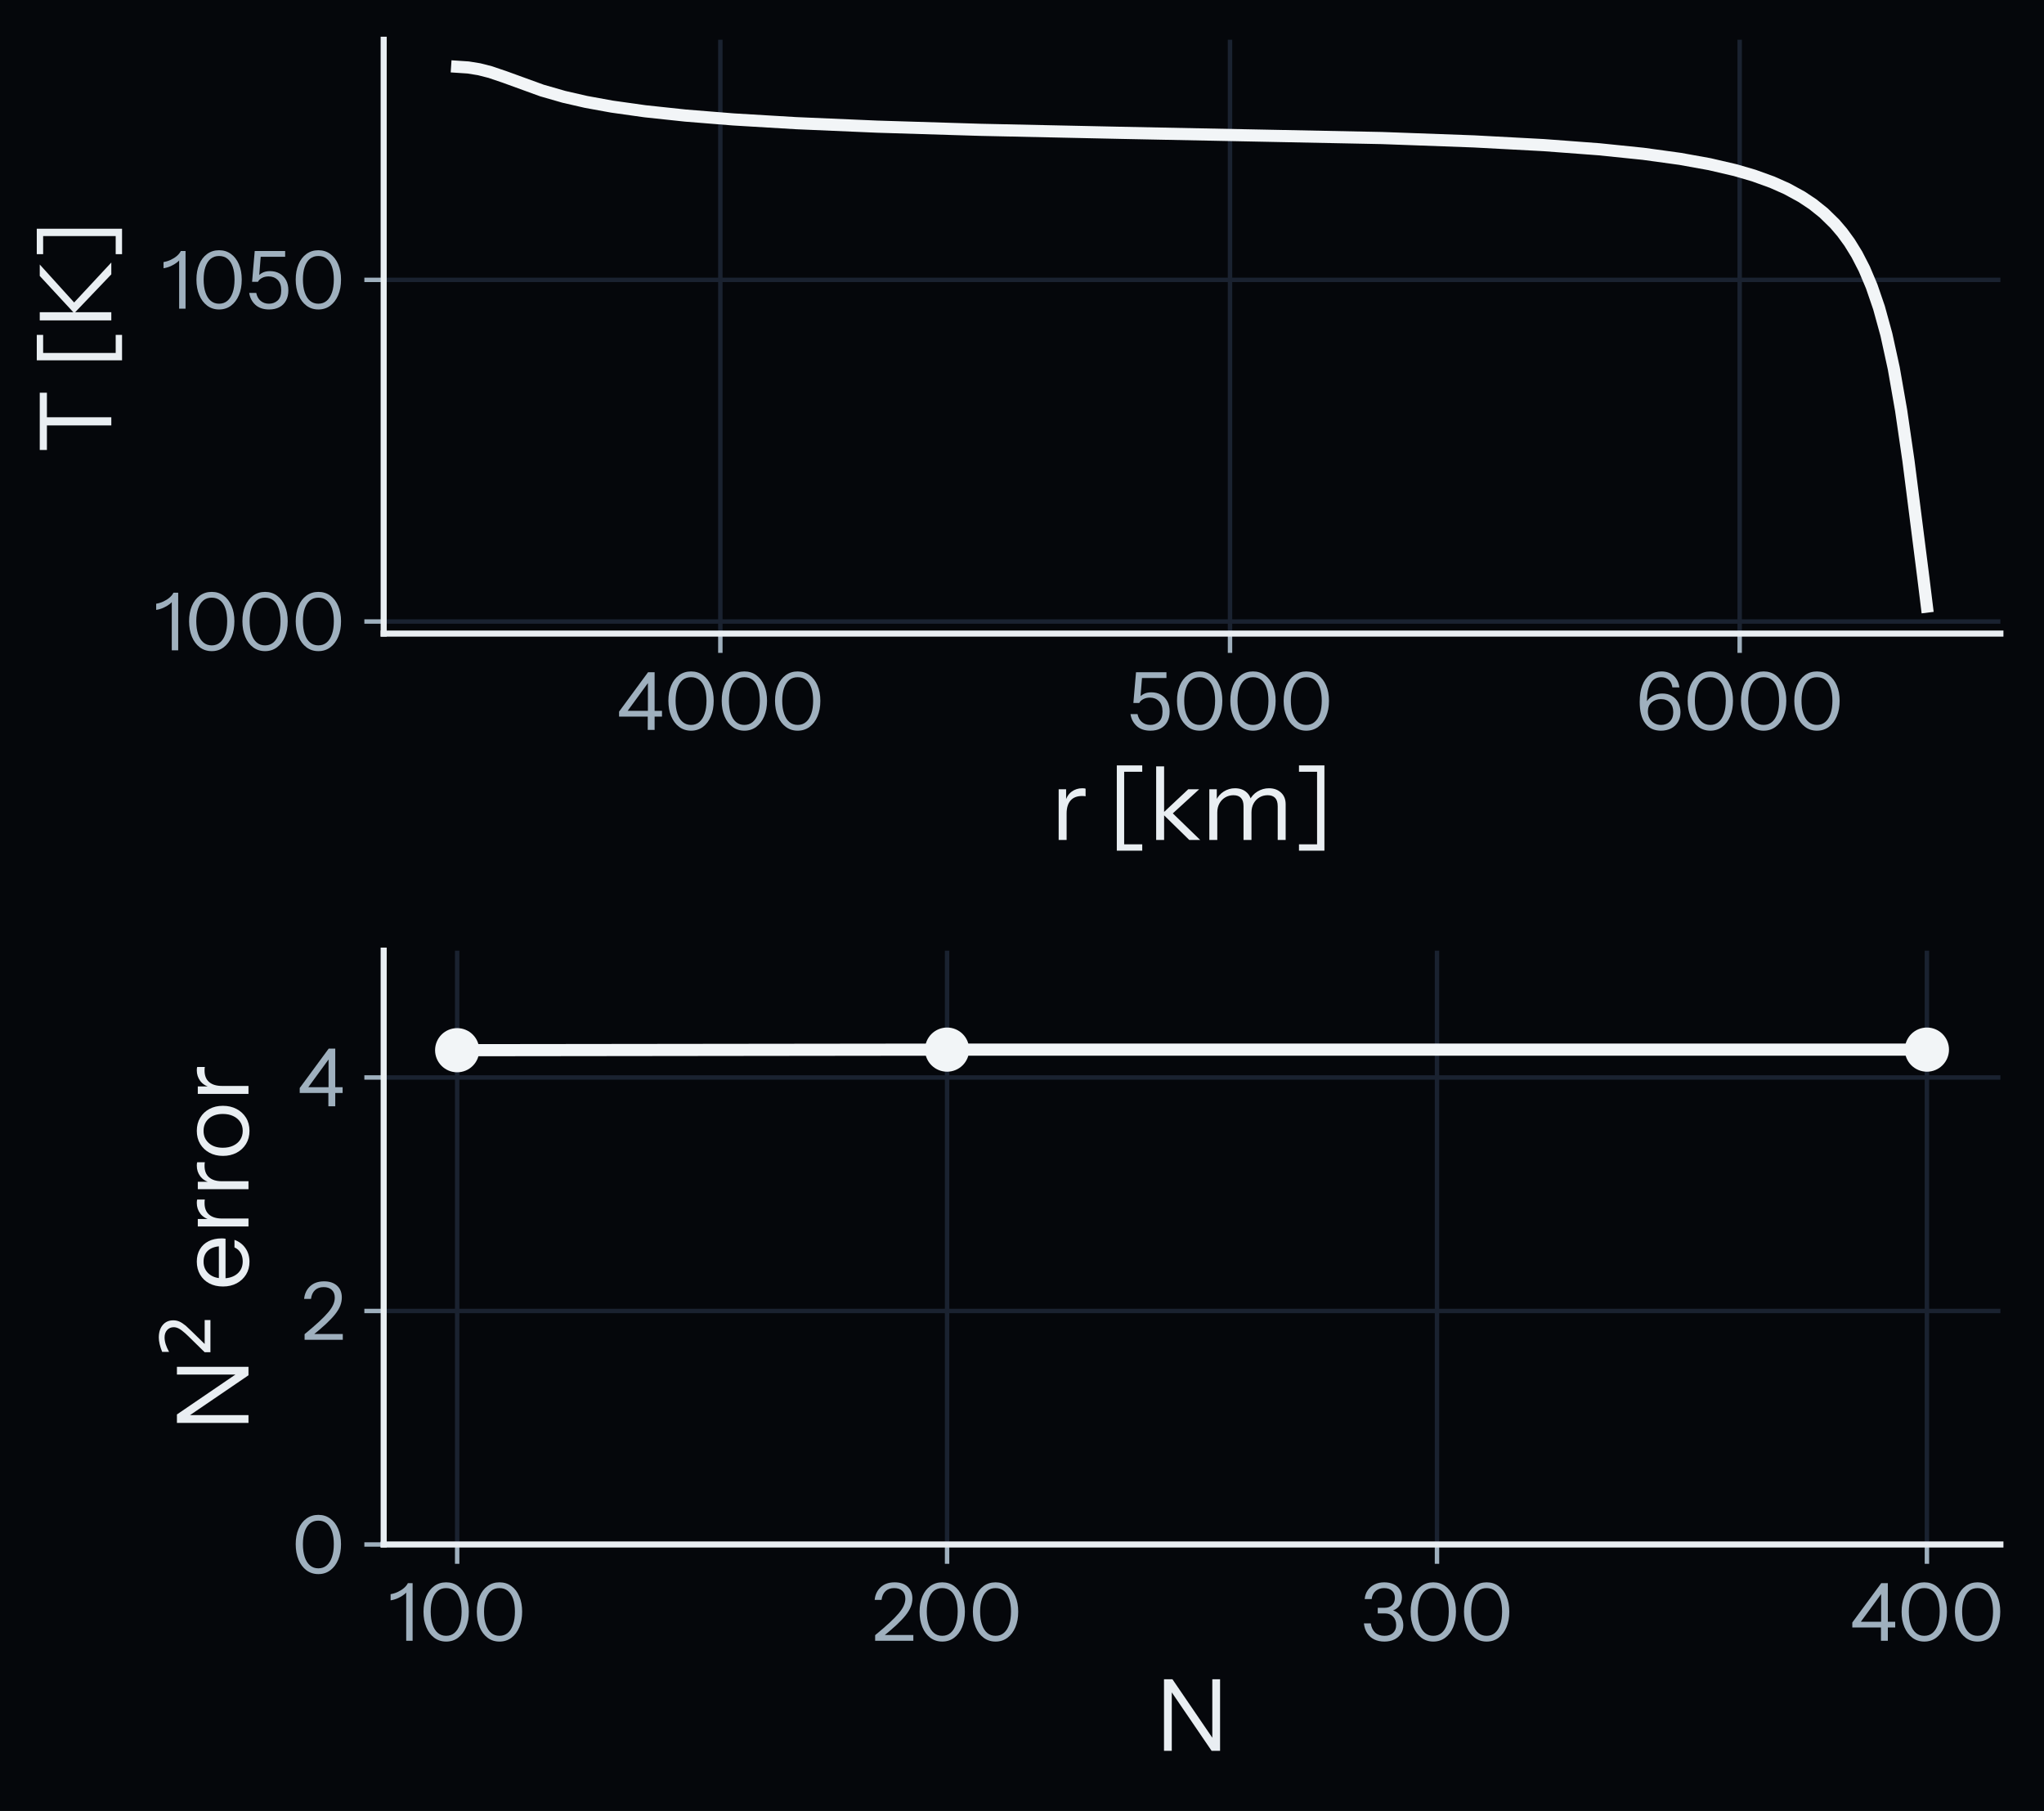
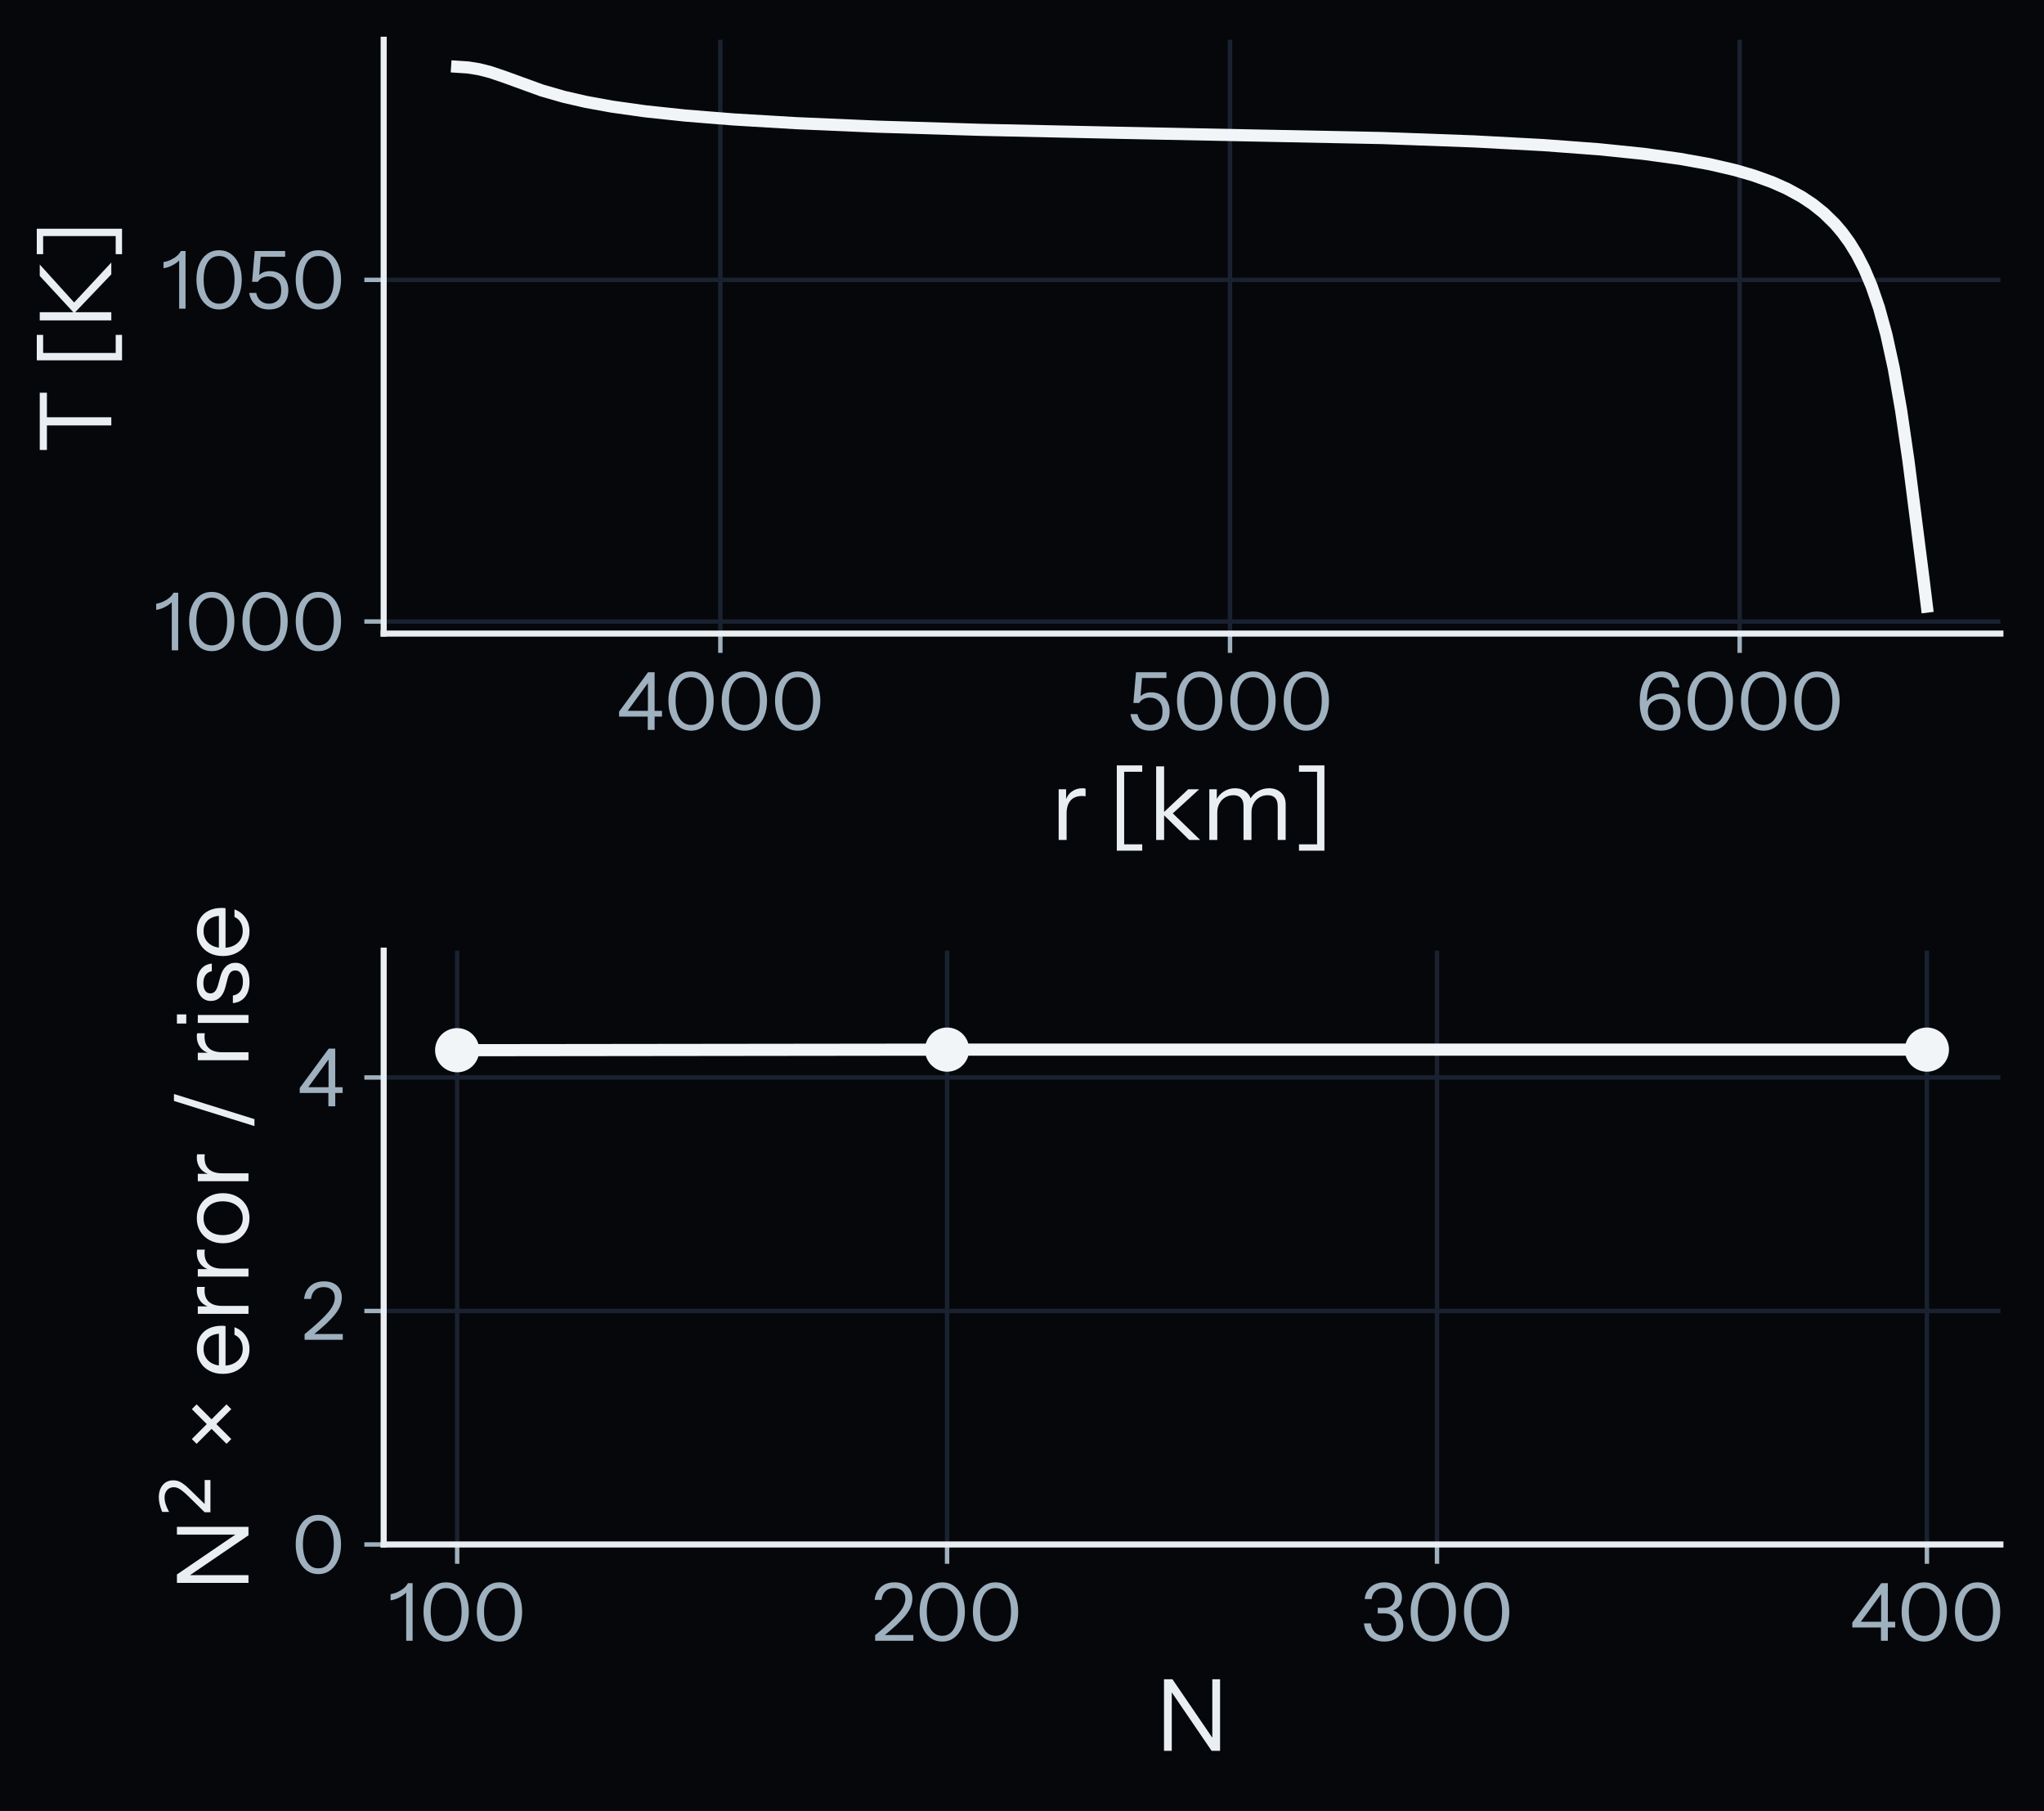
<svg xmlns="http://www.w3.org/2000/svg" xmlns:xlink="http://www.w3.org/1999/xlink" width="370.186pt" height="327.979pt" viewBox="0 0 370.186 327.979" version="1.1">
  <defs>
    <style type="text/css">*{stroke-linejoin: round; stroke-linecap: butt}</style>
  </defs>
  <g id="figure_1">
    <g id="patch_1">
      <path d="M -0 327.979  L 370.186 327.979  L 370.186 0  L -0 0  z " style="fill: #05070b" />
    </g>
    <g id="axes_1">
      <g id="patch_2">
        <path d="M 69.487 114.746  L 362.289 114.746  L 362.289 7.2  L 69.487 7.2  z " style="fill: #05070b" />
      </g>
      <g id="matplotlib.axis_1">
        <g id="xtick_1">
          <g id="line2d_1">
            <path d="M 130.461 114.746  L 130.461 7.2  " clip-path="url(#p8d91c52c07)" style="fill: none; stroke: #1a2230; stroke-width: 0.8; stroke-linecap: square" />
          </g>
          <g id="line2d_2">
            <defs>
              <path id="m2e974000b8" d="M 0 0  L 0 3.5  " style="stroke: #9fb0be; stroke-width: 0.8" />
            </defs>
            <g>
              <use xlink:href="#m2e974000b8" x="130.461" y="114.746" style="fill: #9fb0be; stroke: #9fb0be; stroke-width: 0.8" />
            </g>
          </g>
          <g id="text_1">
            <g style="fill: #9fb0be" transform="translate(111.6264 132.1864) scale(0.145 -0.145)">
              <defs>
                <path id="InstrumentSans-Regular-34" d="M 2509 0  L 2509 1216  L 2522 1344  L 2522 3974  L 2694 3974  L 749 1312  L 576 1523  L 3648 1523  L 3648 1062  L 218 1062  L 218 1459  L 2534 4608  L 3059 4608  L 3059 0  L 2509 0  z " transform="scale(0.015625)" />
                <path id="InstrumentSans-Regular-30" d="M 2131 -64  Q 1587 -64 1180 240  Q 774 544 547 1085  Q 320 1626 320 2323  Q 320 3021 544 3549  Q 768 4077 1177 4374  Q 1587 4672 2131 4672  Q 2675 4672 3081 4374  Q 3488 4077 3715 3549  Q 3942 3021 3942 2323  Q 3942 1619 3715 1081  Q 3488 544 3081 240  Q 2675 -64 2131 -64  z M 2131 397  Q 2522 397 2797 630  Q 3072 864 3219 1296  Q 3366 1728 3366 2330  Q 3366 2925 3222 3347  Q 3078 3770 2803 3990  Q 2528 4211 2131 4211  Q 1734 4211 1459 3987  Q 1184 3763 1040 3344  Q 896 2925 896 2330  Q 896 1728 1043 1293  Q 1190 858 1465 627  Q 1741 397 2131 397  z " transform="scale(0.015625)" />
              </defs>
              <use xlink:href="#InstrumentSans-Regular-34" />
              <use xlink:href="#InstrumentSans-Regular-30" transform="translate(59.99999 0)" />
              <use xlink:href="#InstrumentSans-Regular-30" transform="translate(126.6 0)" />
              <use xlink:href="#InstrumentSans-Regular-30" transform="translate(193.2 0)" />
            </g>
          </g>
        </g>
        <g id="xtick_2">
          <g id="line2d_3">
            <path d="M 222.765 114.746  L 222.765 7.2  " clip-path="url(#p8d91c52c07)" style="fill: none; stroke: #1a2230; stroke-width: 0.8; stroke-linecap: square" />
          </g>
          <g id="line2d_4">
            <g>
              <use xlink:href="#m2e974000b8" x="222.765" y="114.746" style="fill: #9fb0be; stroke: #9fb0be; stroke-width: 0.8" />
            </g>
          </g>
          <g id="text_2">
            <g style="fill: #9fb0be" transform="translate(204.1184 132.1864) scale(0.145 -0.145)">
              <defs>
                <path id="InstrumentSans-Regular-35" d="M 1869 -64  Q 1184 -64 774 304  Q 365 672 275 1261  L 838 1261  Q 922 845 1194 621  Q 1466 397 1856 397  Q 2266 397 2550 653  Q 2835 909 2835 1466  Q 2835 2022 2550 2300  Q 2266 2579 1830 2579  Q 1517 2579 1286 2451  Q 1056 2323 979 2150  L 506 2150  L 717 4608  L 3149 4608  L 3149 4147  L 1030 4147  L 1210 4339  L 1062 2483  L 941 2528  Q 1056 2720 1312 2861  Q 1568 3002 1939 3002  Q 2368 3002 2697 2816  Q 3027 2630 3216 2288  Q 3405 1946 3405 1466  Q 3405 986 3216 643  Q 3027 301 2684 118  Q 2342 -64 1869 -64  z " transform="scale(0.015625)" />
              </defs>
              <use xlink:href="#InstrumentSans-Regular-35" />
              <use xlink:href="#InstrumentSans-Regular-30" transform="translate(57.39999 0)" />
              <use xlink:href="#InstrumentSans-Regular-30" transform="translate(124 0)" />
              <use xlink:href="#InstrumentSans-Regular-30" transform="translate(190.6 0)" />
            </g>
          </g>
        </g>
        <g id="xtick_3">
          <g id="line2d_5">
            <path d="M 315.069 114.746  L 315.069 7.2  " clip-path="url(#p8d91c52c07)" style="fill: none; stroke: #1a2230; stroke-width: 0.8; stroke-linecap: square" />
          </g>
          <g id="line2d_6">
            <g>
              <use xlink:href="#m2e974000b8" x="315.069" y="114.746" style="fill: #9fb0be; stroke: #9fb0be; stroke-width: 0.8" />
            </g>
          </g>
          <g id="text_3">
            <g style="fill: #9fb0be" transform="translate(296.2412 132.1864) scale(0.145 -0.145)">
              <defs>
                <path id="InstrumentSans-Regular-36" d="M 2010 -64  Q 1197 -64 758 528  Q 320 1120 320 2240  Q 320 3014 528 3558  Q 736 4102 1126 4387  Q 1517 4672 2054 4672  Q 2643 4672 3027 4333  Q 3411 3994 3494 3398  L 2931 3398  Q 2874 3795 2640 4003  Q 2406 4211 2048 4211  Q 1478 4211 1187 3724  Q 896 3238 896 2266  L 896 1850  L 749 1907  Q 806 2208 1004 2432  Q 1203 2656 1497 2781  Q 1792 2906 2131 2906  Q 2566 2906 2889 2717  Q 3213 2528 3395 2192  Q 3578 1856 3578 1408  Q 3578 966 3379 633  Q 3181 301 2829 118  Q 2477 -64 2010 -64  z M 2029 397  Q 2464 397 2733 672  Q 3002 947 3002 1414  Q 3002 1901 2742 2179  Q 2483 2458 2016 2458  Q 1568 2458 1270 2195  Q 973 1933 973 1472  Q 973 1152 1110 909  Q 1248 666 1488 531  Q 1728 397 2029 397  z " transform="scale(0.015625)" />
              </defs>
              <use xlink:href="#InstrumentSans-Regular-36" />
              <use xlink:href="#InstrumentSans-Regular-30" transform="translate(59.89999 0)" />
              <use xlink:href="#InstrumentSans-Regular-30" transform="translate(126.5 0)" />
              <use xlink:href="#InstrumentSans-Regular-30" transform="translate(193.1 0)" />
            </g>
          </g>
        </g>
        <g id="text_4">
          <g style="fill: #e9eef2" transform="translate(190.2927 152.1189) scale(0.18 -0.18)">
            <defs>
              <path id="InstrumentSans-Regular-72" d="M 512 0  L 512 3264  L 992 3264  L 992 2432  L 1024 2432  L 1024 0  L 512 0  z M 1024 1702  L 941 2477  Q 1056 2893 1350 3110  Q 1645 3328 2029 3328  Q 2189 3328 2246 3302  L 2246 2810  Q 2214 2822 2156 2825  Q 2099 2829 2016 2829  Q 1530 2829 1277 2537  Q 1024 2246 1024 1702  z " transform="scale(0.015625)" />
              <path id="InstrumentSans-Regular-20" transform="scale(0.015625)" />
              <path id="InstrumentSans-Regular-5b" d="M 576 -691  L 576 4800  L 2214 4800  L 2214 4390  L 1050 4390  L 1050 -282  L 2214 -282  L 2214 -691  L 576 -691  z " transform="scale(0.015625)" />
              <path id="InstrumentSans-Regular-6b" d="M 512 0  L 512 4736  L 1024 4736  L 1024 0  L 512 0  z M 2643 0  L 909 1696  L 2579 3264  L 3283 3264  L 1408 1549  L 1440 1850  L 3347 0  L 2643 0  z " transform="scale(0.015625)" />
              <path id="InstrumentSans-Regular-6d" d="M 512 0  L 512 3264  L 992 3264  L 992 2496  L 1024 2496  L 1024 0  L 512 0  z M 2714 0  L 2714 2163  Q 2714 2534 2547 2707  Q 2381 2880 2067 2880  Q 1773 2880 1536 2739  Q 1299 2598 1161 2348  Q 1024 2099 1024 1766  L 941 2541  Q 1107 2906 1440 3117  Q 1773 3328 2163 3328  Q 2637 3328 2931 3049  Q 3226 2771 3226 2298  L 3226 0  L 2714 0  z M 4915 0  L 4915 2163  Q 4915 2534 4748 2707  Q 4582 2880 4269 2880  Q 3974 2880 3737 2739  Q 3501 2598 3363 2348  Q 3226 2099 3226 1766  L 3098 2541  Q 3264 2906 3609 3117  Q 3955 3328 4352 3328  Q 4826 3328 5126 3049  Q 5427 2771 5427 2298  L 5427 0  L 4915 0  z " transform="scale(0.015625)" />
              <path id="InstrumentSans-Regular-5d" d="M 2022 4800  L 2022 -691  L 384 -691  L 384 -282  L 1549 -282  L 1549 4390  L 384 4390  L 384 4800  L 2022 4800  z " transform="scale(0.015625)" />
            </defs>
            <use xlink:href="#InstrumentSans-Regular-72" />
            <use xlink:href="#InstrumentSans-Regular-20" transform="translate(37.49999 0)" />
            <use xlink:href="#InstrumentSans-Regular-5b" transform="translate(57.49997 0)" />
            <use xlink:href="#InstrumentSans-Regular-6b" transform="translate(98.09996 0)" />
            <use xlink:href="#InstrumentSans-Regular-6d" transform="translate(151.5999 0)" />
            <use xlink:href="#InstrumentSans-Regular-5d" transform="translate(243.7999 0)" />
          </g>
        </g>
      </g>
      <g id="matplotlib.axis_2">
        <g id="ytick_1">
          <g id="line2d_7">
            <path d="M 69.487 112.561  L 362.289 112.561  " clip-path="url(#p8d91c52c07)" style="fill: none; stroke: #1a2230; stroke-width: 0.8; stroke-linecap: square" />
          </g>
          <g id="line2d_8">
            <defs>
              <path id="m2f46859ac6" d="M 0 0  L -3.5 0  " style="stroke: #9fb0be; stroke-width: 0.8" />
            </defs>
            <g>
              <use xlink:href="#m2f46859ac6" x="69.487" y="112.561" style="fill: #9fb0be; stroke: #9fb0be; stroke-width: 0.8" />
            </g>
          </g>
          <g id="text_5">
            <g style="fill: #9fb0be" transform="translate(27.85 117.7808) scale(0.145 -0.145)">
              <defs>
                <path id="InstrumentSans-Regular-31" d="M 1440 0  L 1440 4083  L 1574 4051  Q 1498 3878 1280 3705  Q 1062 3533 777 3405  Q 493 3277 192 3232  L 192 3725  Q 493 3776 768 3904  Q 1043 4032 1257 4214  Q 1472 4397 1574 4608  L 1952 4608  L 1952 0  L 1440 0  z " transform="scale(0.015625)" />
              </defs>
              <use xlink:href="#InstrumentSans-Regular-31" />
              <use xlink:href="#InstrumentSans-Regular-30" transform="translate(39.09999 0)" />
              <use xlink:href="#InstrumentSans-Regular-30" transform="translate(105.7 0)" />
              <use xlink:href="#InstrumentSans-Regular-30" transform="translate(172.3 0)" />
            </g>
          </g>
        </g>
        <g id="ytick_2">
          <g id="line2d_9">
            <path d="M 69.487 50.684  L 362.289 50.684  " clip-path="url(#p8d91c52c07)" style="fill: none; stroke: #1a2230; stroke-width: 0.8; stroke-linecap: square" />
          </g>
          <g id="line2d_10">
            <g>
              <use xlink:href="#m2f46859ac6" x="69.487" y="50.684" style="fill: #9fb0be; stroke: #9fb0be; stroke-width: 0.8" />
            </g>
          </g>
          <g id="text_6">
            <g style="fill: #9fb0be" transform="translate(29.18219 55.90358) scale(0.145 -0.145)">
              <use xlink:href="#InstrumentSans-Regular-31" />
              <use xlink:href="#InstrumentSans-Regular-30" transform="translate(39.09999 0)" />
              <use xlink:href="#InstrumentSans-Regular-35" transform="translate(105.7 0)" />
              <use xlink:href="#InstrumentSans-Regular-30" transform="translate(163.1 0)" />
            </g>
          </g>
        </g>
        <g id="text_7">
          <g style="fill: #e9eef2" transform="translate(20.16 82.14006) rotate(-90) scale(0.18 -0.18)">
            <defs>
              <path id="InstrumentSans-Regular-54" d="M 1811 0  L 1811 4147  L 230 4147  L 230 4608  L 3917 4608  L 3917 4147  L 2336 4147  L 2336 0  L 1811 0  z " transform="scale(0.015625)" />
              <path id="InstrumentSans-Regular-4b" d="M 550 0  L 550 4608  L 1075 4608  L 1075 0  L 550 0  z M 1018 2394  L 3411 4608  L 4147 4608  L 1702 2394  L 1018 2394  z M 3514 0  L 1005 2394  L 1702 2394  L 4275 0  L 3514 0  z " transform="scale(0.015625)" />
            </defs>
            <use xlink:href="#InstrumentSans-Regular-54" />
            <use xlink:href="#InstrumentSans-Regular-20" transform="translate(64.79999 0)" />
            <use xlink:href="#InstrumentSans-Regular-5b" transform="translate(84.79997 0)" />
            <use xlink:href="#InstrumentSans-Regular-4b" transform="translate(125.4 0)" />
            <use xlink:href="#InstrumentSans-Regular-5d" transform="translate(194.5999 0)" />
          </g>
        </g>
      </g>
      <g id="line2d_11">
        <path d="M 82.796 12.088  L 84.797 12.22  L 86.799 12.545  L 88.8 13.056  L 91.469 13.964  L 98.14 16.389  L 102.143 17.54  L 106.146 18.457  L 110.815 19.306  L 116.82 20.151  L 124.158 20.933  L 132.831 21.629  L 144.172 22.304  L 158.849 22.937  L 177.528 23.511  L 202.879 24.054  L 250.245 24.999  L 266.923 25.607  L 279.599 26.283  L 289.605 27.034  L 297.611 27.855  L 304.282 28.771  L 309.619 29.733  L 314.289 30.82  L 317.625 31.794  L 320.96 32.999  L 323.629 34.186  L 326.297 35.644  L 328.299 36.975  L 330.3 38.575  L 332.302 40.532  L 333.636 42.095  L 334.97 43.925  L 336.304 46.091  L 337.639 48.688  L 338.973 51.844  L 340.307 55.733  L 341.641 60.589  L 342.976 66.696  L 344.31 74.319  L 345.644 83.487  L 348.313 104.462  L 348.98 109.858  L 348.98 109.858  " clip-path="url(#p8d91c52c07)" style="fill: none; stroke: #f2f5f7; stroke-width: 2.2; stroke-linecap: square" />
      </g>
      <g id="patch_3">
        <path d="M 69.487 114.746  L 69.487 7.2  " style="fill: none; stroke: #e9eef2; stroke-width: 1.1; stroke-linejoin: miter; stroke-linecap: square" />
      </g>
      <g id="patch_4">
        <path d="M 69.487 114.746  L 362.289 114.746  " style="fill: none; stroke: #e9eef2; stroke-width: 1.1; stroke-linejoin: miter; stroke-linecap: square" />
      </g>
    </g>
    <g id="axes_2">
      <g id="patch_5">
        <path d="M 69.487 279.716  L 362.289 279.716  L 362.289 172.17  L 69.487 172.17  z " style="fill: #05070b" />
      </g>
      <g id="matplotlib.axis_3">
        <g id="xtick_4">
          <g id="line2d_12">
            <path d="M 82.796 279.716  L 82.796 172.17  " clip-path="url(#pf8faa07868)" style="fill: none; stroke: #1a2230; stroke-width: 0.8; stroke-linecap: square" />
          </g>
          <g id="line2d_13">
            <g>
              <use xlink:href="#m2e974000b8" x="82.796" y="279.716" style="fill: #9fb0be; stroke: #9fb0be; stroke-width: 0.8" />
            </g>
          </g>
          <g id="text_8">
            <g style="fill: #9fb0be" transform="translate(70.30567 297.1564) scale(0.145 -0.145)">
              <use xlink:href="#InstrumentSans-Regular-31" />
              <use xlink:href="#InstrumentSans-Regular-30" transform="translate(39.09999 0)" />
              <use xlink:href="#InstrumentSans-Regular-30" transform="translate(105.7 0)" />
            </g>
          </g>
        </g>
        <g id="xtick_5">
          <g id="line2d_14">
            <path d="M 171.524 279.716  L 171.524 172.17  " clip-path="url(#pf8faa07868)" style="fill: none; stroke: #1a2230; stroke-width: 0.8; stroke-linecap: square" />
          </g>
          <g id="line2d_15">
            <g>
              <use xlink:href="#m2e974000b8" x="171.524" y="279.716" style="fill: #9fb0be; stroke: #9fb0be; stroke-width: 0.8" />
            </g>
          </g>
          <g id="text_9">
            <g style="fill: #9fb0be" transform="translate(157.9166 297.1564) scale(0.145 -0.145)">
              <defs>
                <path id="InstrumentSans-Regular-32" d="M 256 0  L 256 448  Q 947 1018 1411 1446  Q 1875 1875 2153 2208  Q 2432 2541 2550 2819  Q 2669 3098 2669 3366  Q 2669 3763 2432 3987  Q 2195 4211 1779 4211  Q 1350 4211 1088 3968  Q 826 3725 768 3270  L 218 3270  Q 282 3898 701 4285  Q 1120 4672 1818 4672  Q 2464 4672 2848 4326  Q 3232 3981 3232 3379  Q 3232 3053 3107 2726  Q 2982 2400 2697 2041  Q 2413 1683 1949 1251  Q 1485 819 800 275  L 678 461  L 3309 461  L 3309 0  L 256 0  z " transform="scale(0.015625)" />
              </defs>
              <use xlink:href="#InstrumentSans-Regular-32" />
              <use xlink:href="#InstrumentSans-Regular-30" transform="translate(54.49999 0)" />
              <use xlink:href="#InstrumentSans-Regular-30" transform="translate(121.1 0)" />
            </g>
          </g>
        </g>
        <g id="xtick_6">
          <g id="line2d_16">
            <path d="M 260.252 279.716  L 260.252 172.17  " clip-path="url(#pf8faa07868)" style="fill: none; stroke: #1a2230; stroke-width: 0.8; stroke-linecap: square" />
          </g>
          <g id="line2d_17">
            <g>
              <use xlink:href="#m2e974000b8" x="260.252" y="279.716" style="fill: #9fb0be; stroke: #9fb0be; stroke-width: 0.8" />
            </g>
          </g>
          <g id="text_10">
            <g style="fill: #9fb0be" transform="translate(246.4338 297.1564) scale(0.145 -0.145)">
              <defs>
                <path id="InstrumentSans-Regular-33" d="M 1894 -64  Q 1434 -64 1085 105  Q 736 275 521 601  Q 307 928 256 1389  L 806 1389  Q 877 909 1158 653  Q 1440 397 1901 397  Q 2336 397 2585 627  Q 2835 858 2835 1254  Q 2835 1670 2592 1929  Q 2349 2189 1939 2189  L 1363 2189  L 1363 2637  L 1920 2637  Q 2291 2637 2512 2851  Q 2733 3066 2733 3424  Q 2733 3802 2499 4006  Q 2266 4211 1869 4211  Q 1478 4211 1203 3984  Q 928 3757 877 3334  L 320 3334  Q 358 3744 563 4041  Q 768 4339 1110 4505  Q 1453 4672 1882 4672  Q 2298 4672 2618 4525  Q 2938 4378 3117 4106  Q 3296 3834 3296 3469  Q 3296 3142 3149 2892  Q 3002 2643 2749 2502  Q 2496 2362 2170 2362  L 2131 2496  Q 2522 2496 2806 2333  Q 3091 2170 3248 1888  Q 3405 1606 3405 1235  Q 3405 851 3213 556  Q 3021 262 2681 99  Q 2342 -64 1894 -64  z " transform="scale(0.015625)" />
              </defs>
              <use xlink:href="#InstrumentSans-Regular-33" />
              <use xlink:href="#InstrumentSans-Regular-30" transform="translate(57.39999 0)" />
              <use xlink:href="#InstrumentSans-Regular-30" transform="translate(124 0)" />
            </g>
          </g>
        </g>
        <g id="xtick_7">
          <g id="line2d_18">
            <path d="M 348.98 279.716  L 348.98 172.17  " clip-path="url(#pf8faa07868)" style="fill: none; stroke: #1a2230; stroke-width: 0.8; stroke-linecap: square" />
          </g>
          <g id="line2d_19">
            <g>
              <use xlink:href="#m2e974000b8" x="348.98" y="279.716" style="fill: #9fb0be; stroke: #9fb0be; stroke-width: 0.8" />
            </g>
          </g>
          <g id="text_11">
            <g style="fill: #9fb0be" transform="translate(334.9736 297.1564) scale(0.145 -0.145)">
              <use xlink:href="#InstrumentSans-Regular-34" />
              <use xlink:href="#InstrumentSans-Regular-30" transform="translate(59.99999 0)" />
              <use xlink:href="#InstrumentSans-Regular-30" transform="translate(126.6 0)" />
            </g>
          </g>
        </g>
        <g id="text_12">
          <g style="fill: #e9eef2" transform="translate(209.2645 317.0889) scale(0.18 -0.18)">
            <defs>
              <path id="InstrumentSans-Regular-4e" d="M 550 0  L 550 4608  L 1094 4608  L 3738 730  L 3661 717  L 3661 4608  L 4160 4608  L 4160 0  L 3616 0  L 973 3878  L 1050 3891  L 1050 0  L 550 0  z " transform="scale(0.015625)" />
            </defs>
            <use xlink:href="#InstrumentSans-Regular-4e" />
          </g>
        </g>
      </g>
      <g id="matplotlib.axis_4">
        <g id="ytick_3">
          <g id="line2d_20">
            <path d="M 69.487 279.716  L 362.289 279.716  " clip-path="url(#pf8faa07868)" style="fill: none; stroke: #1a2230; stroke-width: 0.8; stroke-linecap: square" />
          </g>
          <g id="line2d_21">
            <g>
              <use xlink:href="#m2f46859ac6" x="69.487" y="279.716" style="fill: #9fb0be; stroke: #9fb0be; stroke-width: 0.8" />
            </g>
          </g>
          <g id="text_13">
            <g style="fill: #9fb0be" transform="translate(52.83078 284.9364) scale(0.145 -0.145)">
              <use xlink:href="#InstrumentSans-Regular-30" />
            </g>
          </g>
        </g>
        <g id="ytick_4">
          <g id="line2d_22">
            <path d="M 69.487 237.425  L 362.289 237.425  " clip-path="url(#pf8faa07868)" style="fill: none; stroke: #1a2230; stroke-width: 0.8; stroke-linecap: square" />
          </g>
          <g id="line2d_23">
            <g>
              <use xlink:href="#m2f46859ac6" x="69.487" y="237.425" style="fill: #9fb0be; stroke: #9fb0be; stroke-width: 0.8" />
            </g>
          </g>
          <g id="text_14">
            <g style="fill: #9fb0be" transform="translate(54.58438 242.6448) scale(0.145 -0.145)">
              <use xlink:href="#InstrumentSans-Regular-32" />
            </g>
          </g>
        </g>
        <g id="ytick_5">
          <g id="line2d_24">
            <path d="M 69.487 195.133  L 362.289 195.133  " clip-path="url(#pf8faa07868)" style="fill: none; stroke: #1a2230; stroke-width: 0.8; stroke-linecap: square" />
          </g>
          <g id="line2d_25">
            <g>
              <use xlink:href="#m2f46859ac6" x="69.487" y="195.133" style="fill: #9fb0be; stroke: #9fb0be; stroke-width: 0.8" />
            </g>
          </g>
          <g id="text_15">
            <g style="fill: #9fb0be" transform="translate(53.78688 200.3533) scale(0.145 -0.145)">
              <use xlink:href="#InstrumentSans-Regular-34" />
            </g>
          </g>
        </g>
        <g id="text_16">
-           <g style="fill: #e9eef2" transform="translate(45.14078 259.2432) rotate(-90) scale(0.18 -0.18)">
+           <g style="fill: #e9eef2" transform="translate(45.14078 288.2232) rotate(-90) scale(0.18 -0.18)">
            <defs>
              <path id="DejaVuSans-32" d="M 1228 531  L 3431 531  L 3431 0  L 469 0  L 469 531  Q 828 903 1448 1529  Q 2069 2156 2228 2338  Q 2531 2678 2651 2914  Q 2772 3150 2772 3378  Q 2772 3750 2511 3984  Q 2250 4219 1831 4219  Q 1534 4219 1204 4116  Q 875 4013 500 3803  L 500 4441  Q 881 4594 1212 4672  Q 1544 4750 1819 4750  Q 2544 4750 2975 4387  Q 3406 4025 3406 3419  Q 3406 3131 3298 2873  Q 3191 2616 2906 2266  Q 2828 2175 2409 1742  Q 1991 1309 1228 531  z " transform="scale(0.015625)" />
+               <path id="InstrumentSans-Regular-d7" d="M 2662 1107  L 429 3341  L 736 3648  L 2970 1414  L 2662 1107  z M 736 1107  L 429 1414  L 2662 3648  L 2970 3341  L 736 1107  z " transform="scale(0.015625)" />
              <path id="InstrumentSans-Regular-65" d="M 1850 -64  Q 1382 -64 1024 157  Q 666 378 461 762  Q 256 1146 256 1645  Q 256 2144 457 2525  Q 659 2906 1024 3117  Q 1389 3328 1862 3328  Q 2317 3328 2653 3129  Q 2989 2931 3171 2572  Q 3354 2214 3354 1728  Q 3354 1664 3350 1606  Q 3347 1549 3334 1478  L 640 1478  L 640 1907  L 3021 1907  L 2854 1670  Q 2854 2259 2595 2576  Q 2336 2893 1862 2893  Q 1376 2893 1078 2557  Q 781 2221 781 1651  Q 781 1069 1078 720  Q 1376 371 1875 371  Q 2189 371 2425 508  Q 2662 646 2771 902  L 3258 902  Q 3098 454 2723 195  Q 2349 -64 1850 -64  z " transform="scale(0.015625)" />
              <path id="InstrumentSans-Regular-6f" d="M 1869 -64  Q 1389 -64 1024 160  Q 659 384 457 771  Q 256 1158 256 1645  Q 256 2138 461 2515  Q 666 2893 1027 3110  Q 1389 3328 1869 3328  Q 2355 3328 2716 3110  Q 3078 2893 3280 2515  Q 3482 2138 3482 1645  Q 3482 1158 3280 771  Q 3078 384 2716 160  Q 2355 -64 1869 -64  z M 1869 371  Q 2202 371 2445 534  Q 2688 698 2822 986  Q 2957 1274 2957 1651  Q 2957 2214 2659 2553  Q 2362 2893 1869 2893  Q 1382 2893 1081 2553  Q 781 2214 781 1651  Q 781 1274 915 986  Q 1050 698 1296 534  Q 1542 371 1869 371  z " transform="scale(0.015625)" />
+               <path id="InstrumentSans-Regular-2f" d="M 384 -384  L 2003 4800  L 2451 4800  L 832 -384  L 384 -384  z " transform="scale(0.015625)" />
+               <path id="InstrumentSans-Regular-69" d="M 512 0  L 512 3264  L 1024 3264  L 1024 0  L 512 0  z M 472 4006  L 472 4608  L 1061 4608  L 1061 4006  L 472 4006  z " transform="scale(0.015625)" />
+               <path id="InstrumentSans-Regular-73" d="M 1619 -64  Q 1018 -64 659 214  Q 301 493 250 1005  L 742 1005  Q 787 691 1017 524  Q 1248 358 1632 358  Q 1971 358 2163 486  Q 2355 614 2355 851  Q 2355 1018 2246 1142  Q 2138 1267 1811 1350  L 1286 1485  Q 838 1600 614 1840  Q 390 2080 390 2413  Q 390 2835 704 3081  Q 1018 3328 1555 3328  Q 2086 3328 2419 3072  Q 2752 2816 2797 2362  L 2304 2362  Q 2259 2624 2060 2765  Q 1862 2906 1536 2906  Q 1222 2906 1049 2787  Q 877 2669 877 2451  Q 877 2285 1001 2163  Q 1126 2042 1421 1958  L 1933 1818  Q 2387 1696 2617 1446  Q 2848 1197 2848 845  Q 2848 416 2521 176  Q 2195 -64 1619 -64  z " transform="scale(0.015625)" />
            </defs>
            <use xlink:href="#InstrumentSans-Regular-4e" transform="translate(0 0.765625)" />
            <use xlink:href="#DejaVuSans-32" transform="translate(74.55702 39.04688) scale(0.7)" />
            <use xlink:href="#InstrumentSans-Regular-20" transform="translate(121.8275 0.765625)" />
-             <use xlink:href="#InstrumentSans-Regular-65" transform="translate(141.8275 0.765625)" />
-             <use xlink:href="#InstrumentSans-Regular-72" transform="translate(198.2275 0.765625)" />
-             <use xlink:href="#InstrumentSans-Regular-72" transform="translate(235.7275 0.765625)" />
-             <use xlink:href="#InstrumentSans-Regular-6f" transform="translate(273.2275 0.765625)" />
-             <use xlink:href="#InstrumentSans-Regular-72" transform="translate(331.6275 0.765625)" />
+             <use xlink:href="#InstrumentSans-Regular-d7" transform="translate(141.8275 0.765625)" />
+             <use xlink:href="#InstrumentSans-Regular-20" transform="translate(194.9275 0.765625)" />
+             <use xlink:href="#InstrumentSans-Regular-65" transform="translate(214.9275 0.765625)" />
+             <use xlink:href="#InstrumentSans-Regular-72" transform="translate(271.3275 0.765625)" />
+             <use xlink:href="#InstrumentSans-Regular-72" transform="translate(308.8275 0.765625)" />
+             <use xlink:href="#InstrumentSans-Regular-6f" transform="translate(346.3275 0.765625)" />
+             <use xlink:href="#InstrumentSans-Regular-72" transform="translate(404.7274 0.765625)" />
+             <use xlink:href="#InstrumentSans-Regular-20" transform="translate(442.2274 0.765625)" />
+             <use xlink:href="#InstrumentSans-Regular-2f" transform="translate(462.2274 0.765625)" />
+             <use xlink:href="#InstrumentSans-Regular-20" transform="translate(506.5274 0.765625)" />
+             <use xlink:href="#InstrumentSans-Regular-72" transform="translate(526.5274 0.765625)" />
+             <use xlink:href="#InstrumentSans-Regular-69" transform="translate(564.0274 0.765625)" />
+             <use xlink:href="#InstrumentSans-Regular-73" transform="translate(588.0274 0.765625)" />
+             <use xlink:href="#InstrumentSans-Regular-65" transform="translate(635.3273 0.765625)" />
          </g>
        </g>
      </g>
      <g id="line2d_26">
        <path d="M 82.796 190.2  L 171.524 190.094  L 348.98 190.094  " clip-path="url(#pf8faa07868)" style="fill: none; stroke: #f2f5f7; stroke-width: 2.2; stroke-linecap: square" />
        <defs>
          <path id="m25a5a5b916" d="M 0 3.5  C 0.928 3.5 1.819 3.131 2.475 2.475  C 3.131 1.819 3.5 0.928 3.5 0  C 3.5 -0.928 3.131 -1.819 2.475 -2.475  C 1.819 -3.131 0.928 -3.5 0 -3.5  C -0.928 -3.5 -1.819 -3.131 -2.475 -2.475  C -3.131 -1.819 -3.5 -0.928 -3.5 0  C -3.5 0.928 -3.131 1.819 -2.475 2.475  C -1.819 3.131 -0.928 3.5 0 3.5  z " style="stroke: #f2f5f7" />
        </defs>
        <g clip-path="url(#pf8faa07868)">
          <use xlink:href="#m25a5a5b916" x="82.796" y="190.2" style="fill: #f2f5f7; stroke: #f2f5f7" />
          <use xlink:href="#m25a5a5b916" x="171.524" y="190.094" style="fill: #f2f5f7; stroke: #f2f5f7" />
          <use xlink:href="#m25a5a5b916" x="348.98" y="190.094" style="fill: #f2f5f7; stroke: #f2f5f7" />
        </g>
      </g>
      <g id="patch_6">
        <path d="M 69.487 279.716  L 69.487 172.17  " style="fill: none; stroke: #e9eef2; stroke-width: 1.1; stroke-linejoin: miter; stroke-linecap: square" />
      </g>
      <g id="patch_7">
        <path d="M 69.487 279.716  L 362.289 279.716  " style="fill: none; stroke: #e9eef2; stroke-width: 1.1; stroke-linejoin: miter; stroke-linecap: square" />
      </g>
    </g>
  </g>
  <defs>
    <clipPath id="p8d91c52c07">
      <rect x="69.487" y="7.2" width="292.802" height="107.546" />
    </clipPath>
    <clipPath id="pf8faa07868">
      <rect x="69.487" y="172.17" width="292.802" height="107.546" />
    </clipPath>
  </defs>
</svg>
